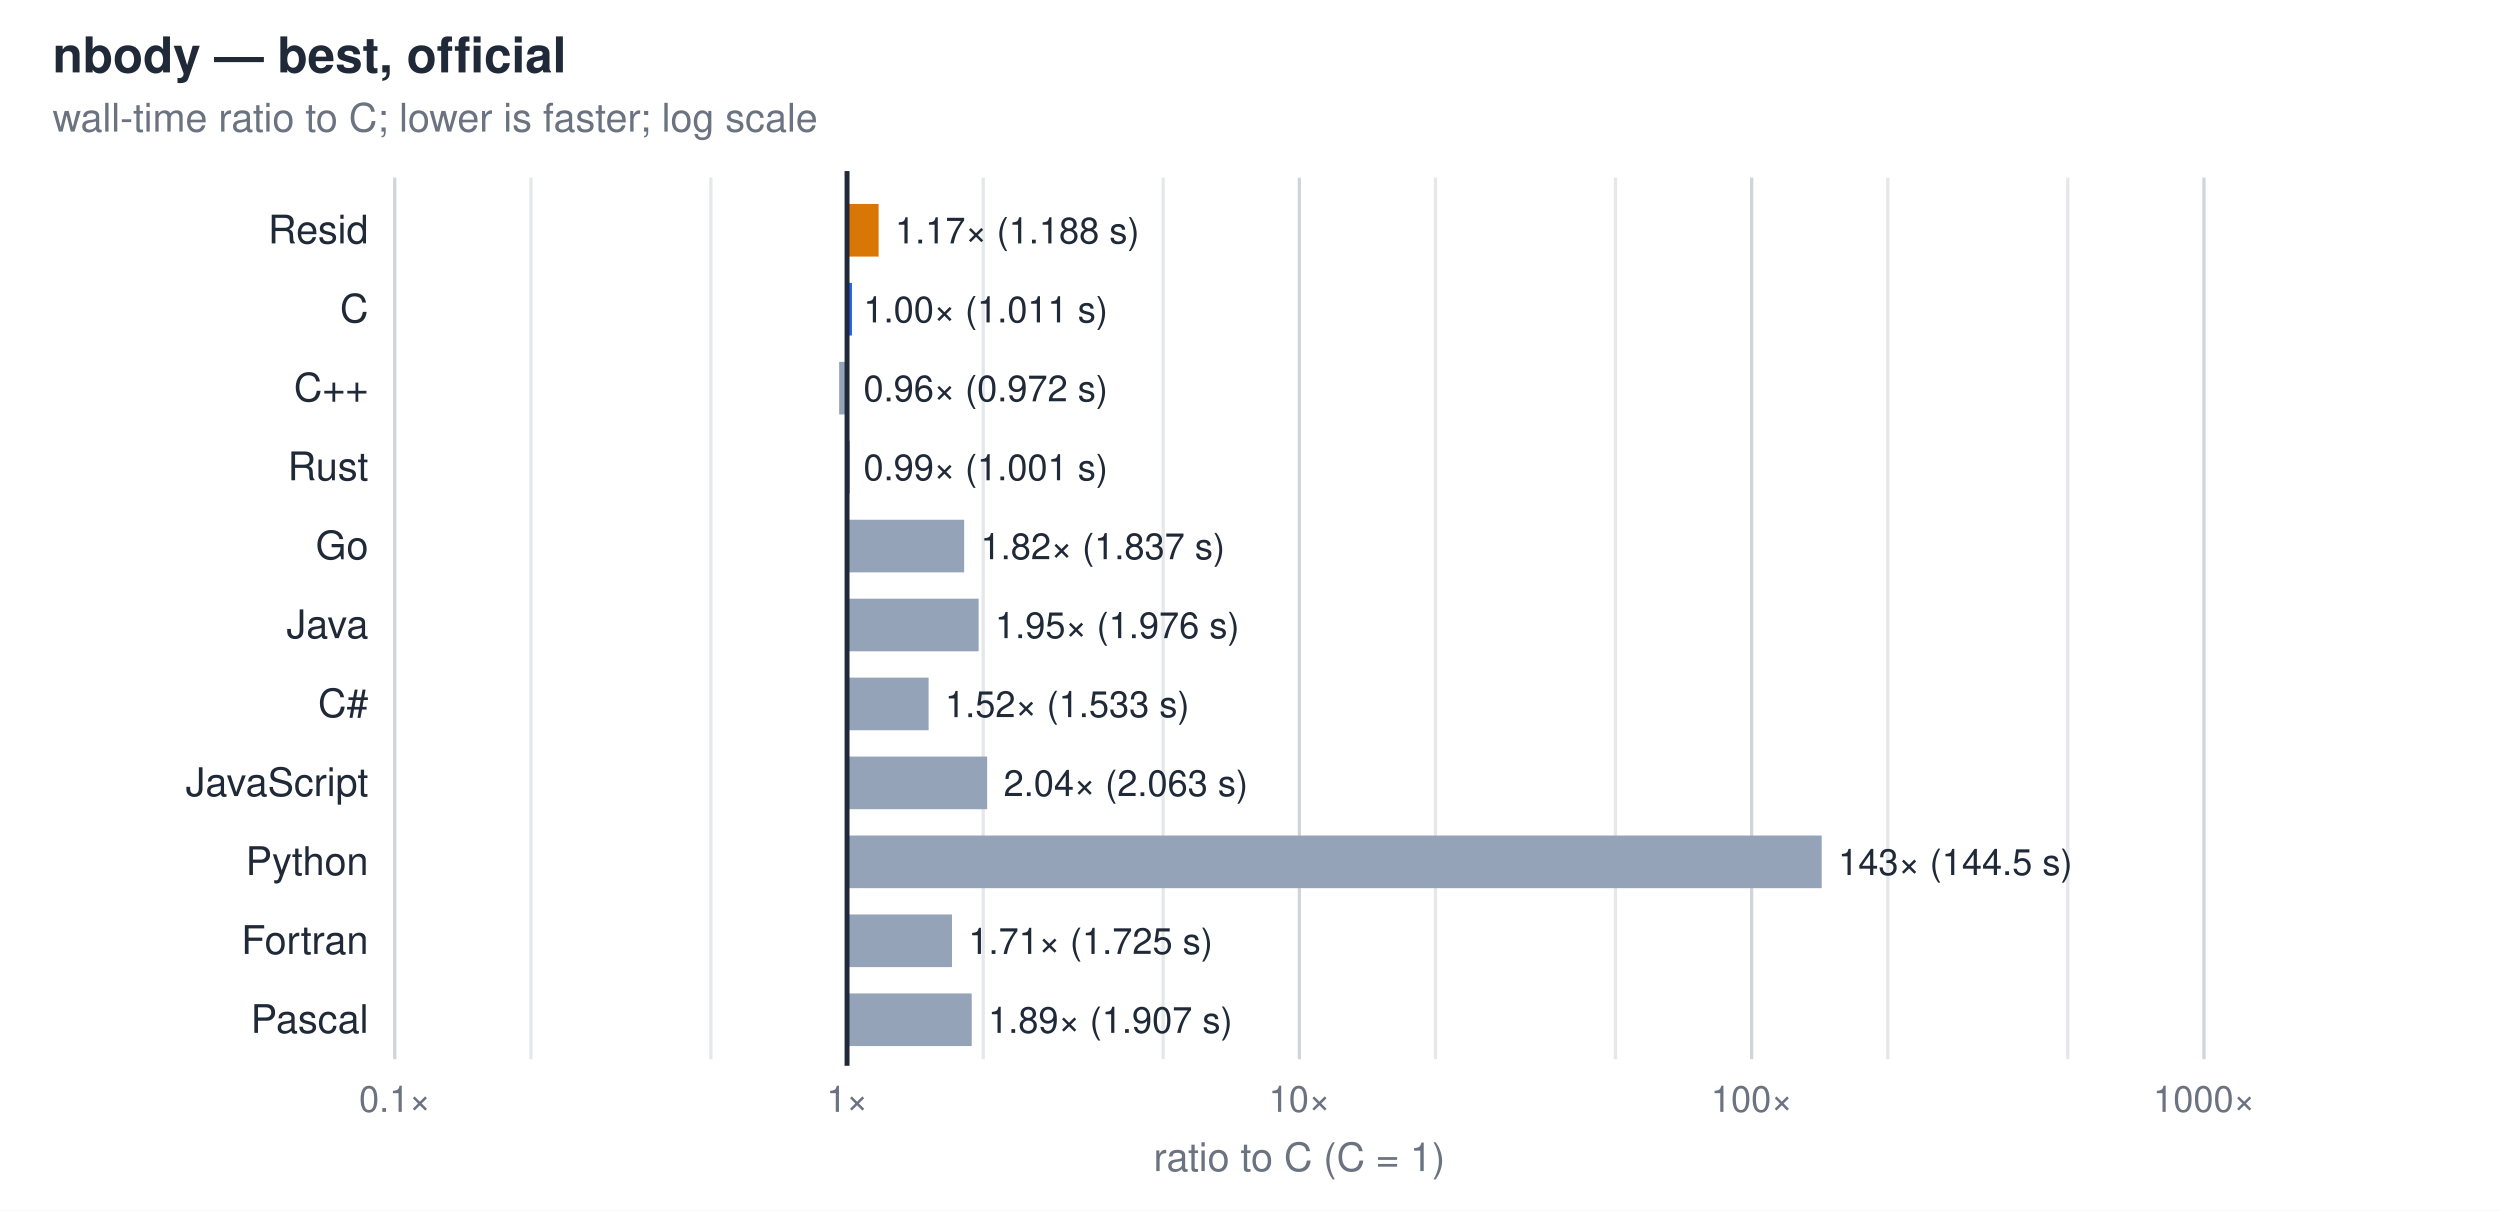
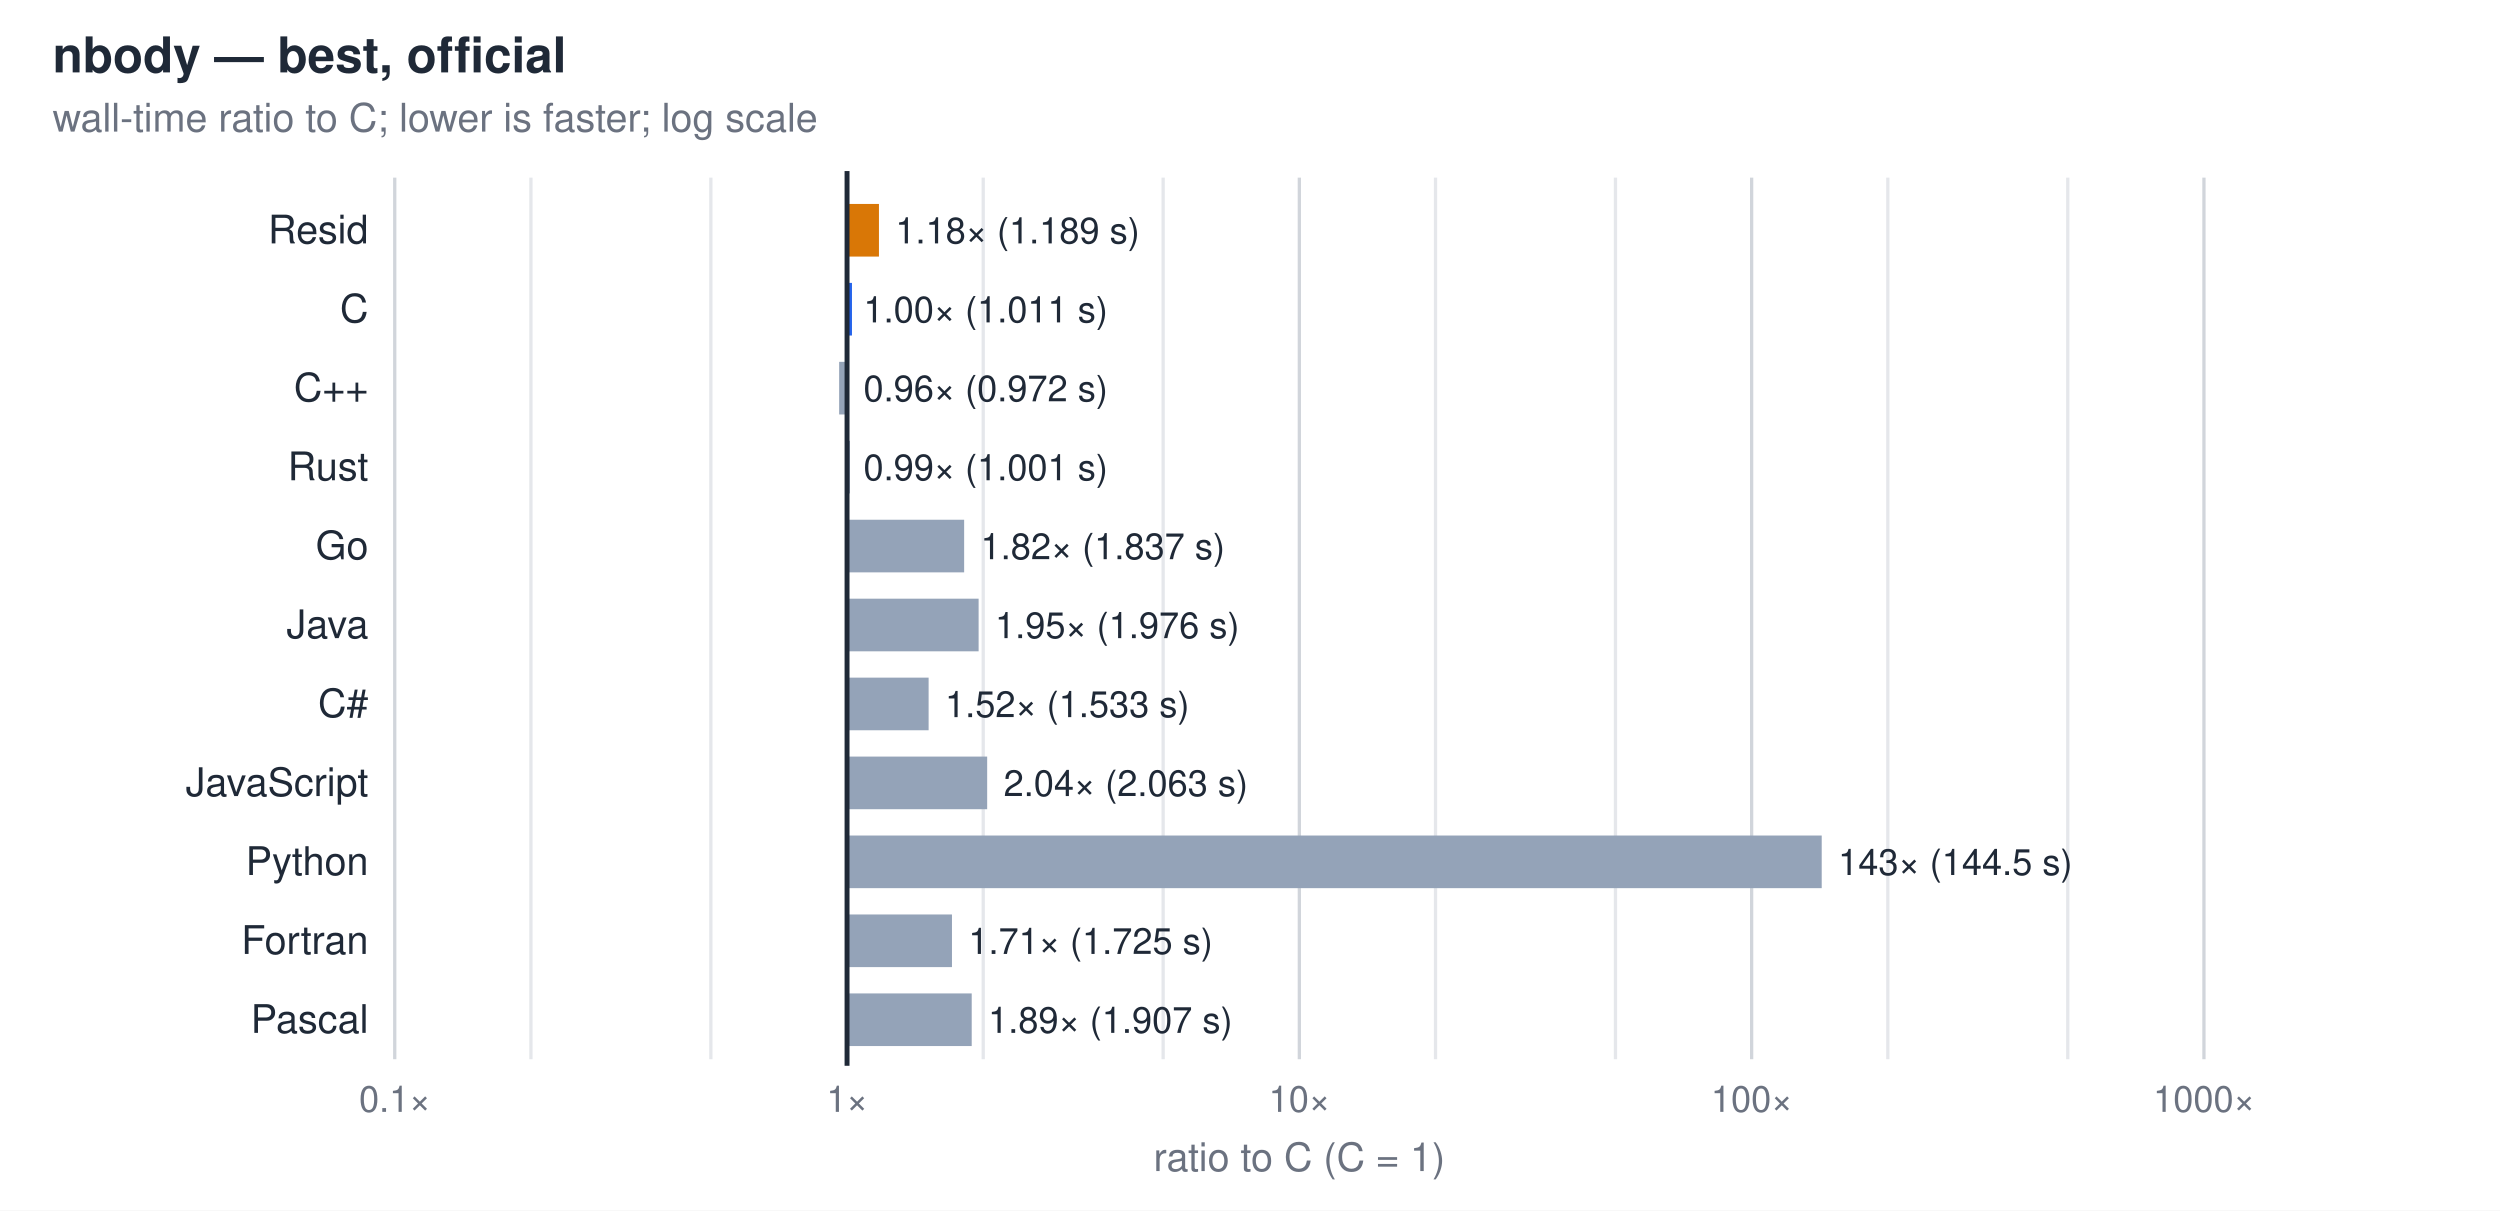
<svg xmlns="http://www.w3.org/2000/svg" width="760" height="368" viewBox="0 0 760 368" font-family="Helvetica, Arial, sans-serif" font-size="12">
  <rect x="0" y="0" width="760" height="368" fill="#ffffff" />
  <text x="16" y="22" font-size="15" font-weight="bold" fill="#1f2937">nbody — best, official</text>
  <text x="16" y="40" fill="#6b7280">wall-time ratio to C; lower is faster; log scale</text>
  <line x1="120.0" y1="54" x2="120.0" y2="322" stroke="#d1d5db" stroke-width="1" />
  <text x="120.0" y="338" text-anchor="middle" fill="#6b7280" font-size="11">0.1×</text>
  <line x1="161.4" y1="54" x2="161.4" y2="322" stroke="#e5e7eb" stroke-width="1" />
  <line x1="216.1" y1="54" x2="216.1" y2="322" stroke="#e5e7eb" stroke-width="1" />
  <line x1="257.5" y1="54" x2="257.5" y2="322" stroke="#d1d5db" stroke-width="1" />
  <text x="257.5" y="338" text-anchor="middle" fill="#6b7280" font-size="11">1×</text>
  <line x1="298.9" y1="54" x2="298.9" y2="322" stroke="#e5e7eb" stroke-width="1" />
  <line x1="353.6" y1="54" x2="353.6" y2="322" stroke="#e5e7eb" stroke-width="1" />
  <line x1="395.0" y1="54" x2="395.0" y2="322" stroke="#d1d5db" stroke-width="1" />
  <text x="395.0" y="338" text-anchor="middle" fill="#6b7280" font-size="11">10×</text>
  <line x1="436.4" y1="54" x2="436.4" y2="322" stroke="#e5e7eb" stroke-width="1" />
  <line x1="491.1" y1="54" x2="491.1" y2="322" stroke="#e5e7eb" stroke-width="1" />
  <line x1="532.5" y1="54" x2="532.5" y2="322" stroke="#d1d5db" stroke-width="1" />
  <text x="532.5" y="338" text-anchor="middle" fill="#6b7280" font-size="11">100×</text>
  <line x1="573.9" y1="54" x2="573.9" y2="322" stroke="#e5e7eb" stroke-width="1" />
  <line x1="628.6" y1="54" x2="628.6" y2="322" stroke="#e5e7eb" stroke-width="1" />
  <line x1="670.0" y1="54" x2="670.0" y2="322" stroke="#d1d5db" stroke-width="1" />
  <text x="670.0" y="338" text-anchor="middle" fill="#6b7280" font-size="11">1000×</text>
  <text x="112" y="74.0" text-anchor="end" fill="#1f2937">Resid</text>
-   <rect x="257.5" y="62" width="9.6" height="16" fill="#d97706" />
-   <text x="272.1" y="74.0" fill="#1f2937" font-size="11">1.17×  (1.188 s)</text>
+   <rect x="257.5" y="62" width="9.7" height="16" fill="#d97706" />
+   <text x="272.2" y="74.0" fill="#1f2937" font-size="11">1.18×  (1.189 s)</text>
  <text x="112" y="98.0" text-anchor="end" fill="#1f2937">C</text>
  <rect x="257.5" y="86" width="1.5" height="16" fill="#2563eb" />
  <text x="262.5" y="98.0" fill="#1f2937" font-size="11">1.00×  (1.011 s)</text>
  <text x="112" y="122.0" text-anchor="end" fill="#1f2937">C++</text>
  <rect x="255.1" y="110" width="2.4" height="16" fill="#94a3b8" />
  <text x="262.5" y="122.0" fill="#1f2937" font-size="11">0.96×  (0.972 s)</text>
  <text x="112" y="146.0" text-anchor="end" fill="#1f2937">Rust</text>
  <rect x="256.9" y="134" width="1.5" height="16" fill="#94a3b8" />
  <text x="262.5" y="146.0" fill="#1f2937" font-size="11">0.99×  (1.001 s)</text>
  <text x="112" y="170.0" text-anchor="end" fill="#1f2937">Go</text>
  <rect x="257.5" y="158" width="35.6" height="16" fill="#94a3b8" />
  <text x="298.1" y="170.0" fill="#1f2937" font-size="11">1.82×  (1.837 s)</text>
  <text x="112" y="194.0" text-anchor="end" fill="#1f2937">Java</text>
  <rect x="257.5" y="182" width="40.0" height="16" fill="#94a3b8" />
  <text x="302.5" y="194.0" fill="#1f2937" font-size="11">1.95×  (1.976 s)</text>
  <text x="112" y="218.0" text-anchor="end" fill="#1f2937">C#</text>
  <rect x="257.5" y="206" width="24.8" height="16" fill="#94a3b8" />
  <text x="287.3" y="218.0" fill="#1f2937" font-size="11">1.52×  (1.533 s)</text>
  <text x="112" y="242.0" text-anchor="end" fill="#1f2937">JavaScript</text>
  <rect x="257.5" y="230" width="42.6" height="16" fill="#94a3b8" />
  <text x="305.1" y="242.0" fill="#1f2937" font-size="11">2.04×  (2.063 s)</text>
  <text x="112" y="266.0" text-anchor="end" fill="#1f2937">Python</text>
  <rect x="257.5" y="254" width="296.3" height="16" fill="#94a3b8" />
  <text x="558.8" y="266.0" fill="#1f2937" font-size="11">143×  (144.5 s)</text>
  <text x="112" y="290.0" text-anchor="end" fill="#1f2937">Fortran</text>
  <rect x="257.5" y="278" width="31.9" height="16" fill="#94a3b8" />
  <text x="294.4" y="290.0" fill="#1f2937" font-size="11">1.71×  (1.725 s)</text>
  <text x="112" y="314.0" text-anchor="end" fill="#1f2937">Pascal</text>
  <rect x="257.5" y="302" width="37.9" height="16" fill="#94a3b8" />
  <text x="300.4" y="314.0" fill="#1f2937" font-size="11">1.89×  (1.907 s)</text>
  <line x1="257.5" y1="52" x2="257.5" y2="324" stroke="#1f2937" stroke-width="1.5" />
  <text x="395.0" y="356" text-anchor="middle" fill="#6b7280">ratio to C (C = 1)</text>
</svg>
